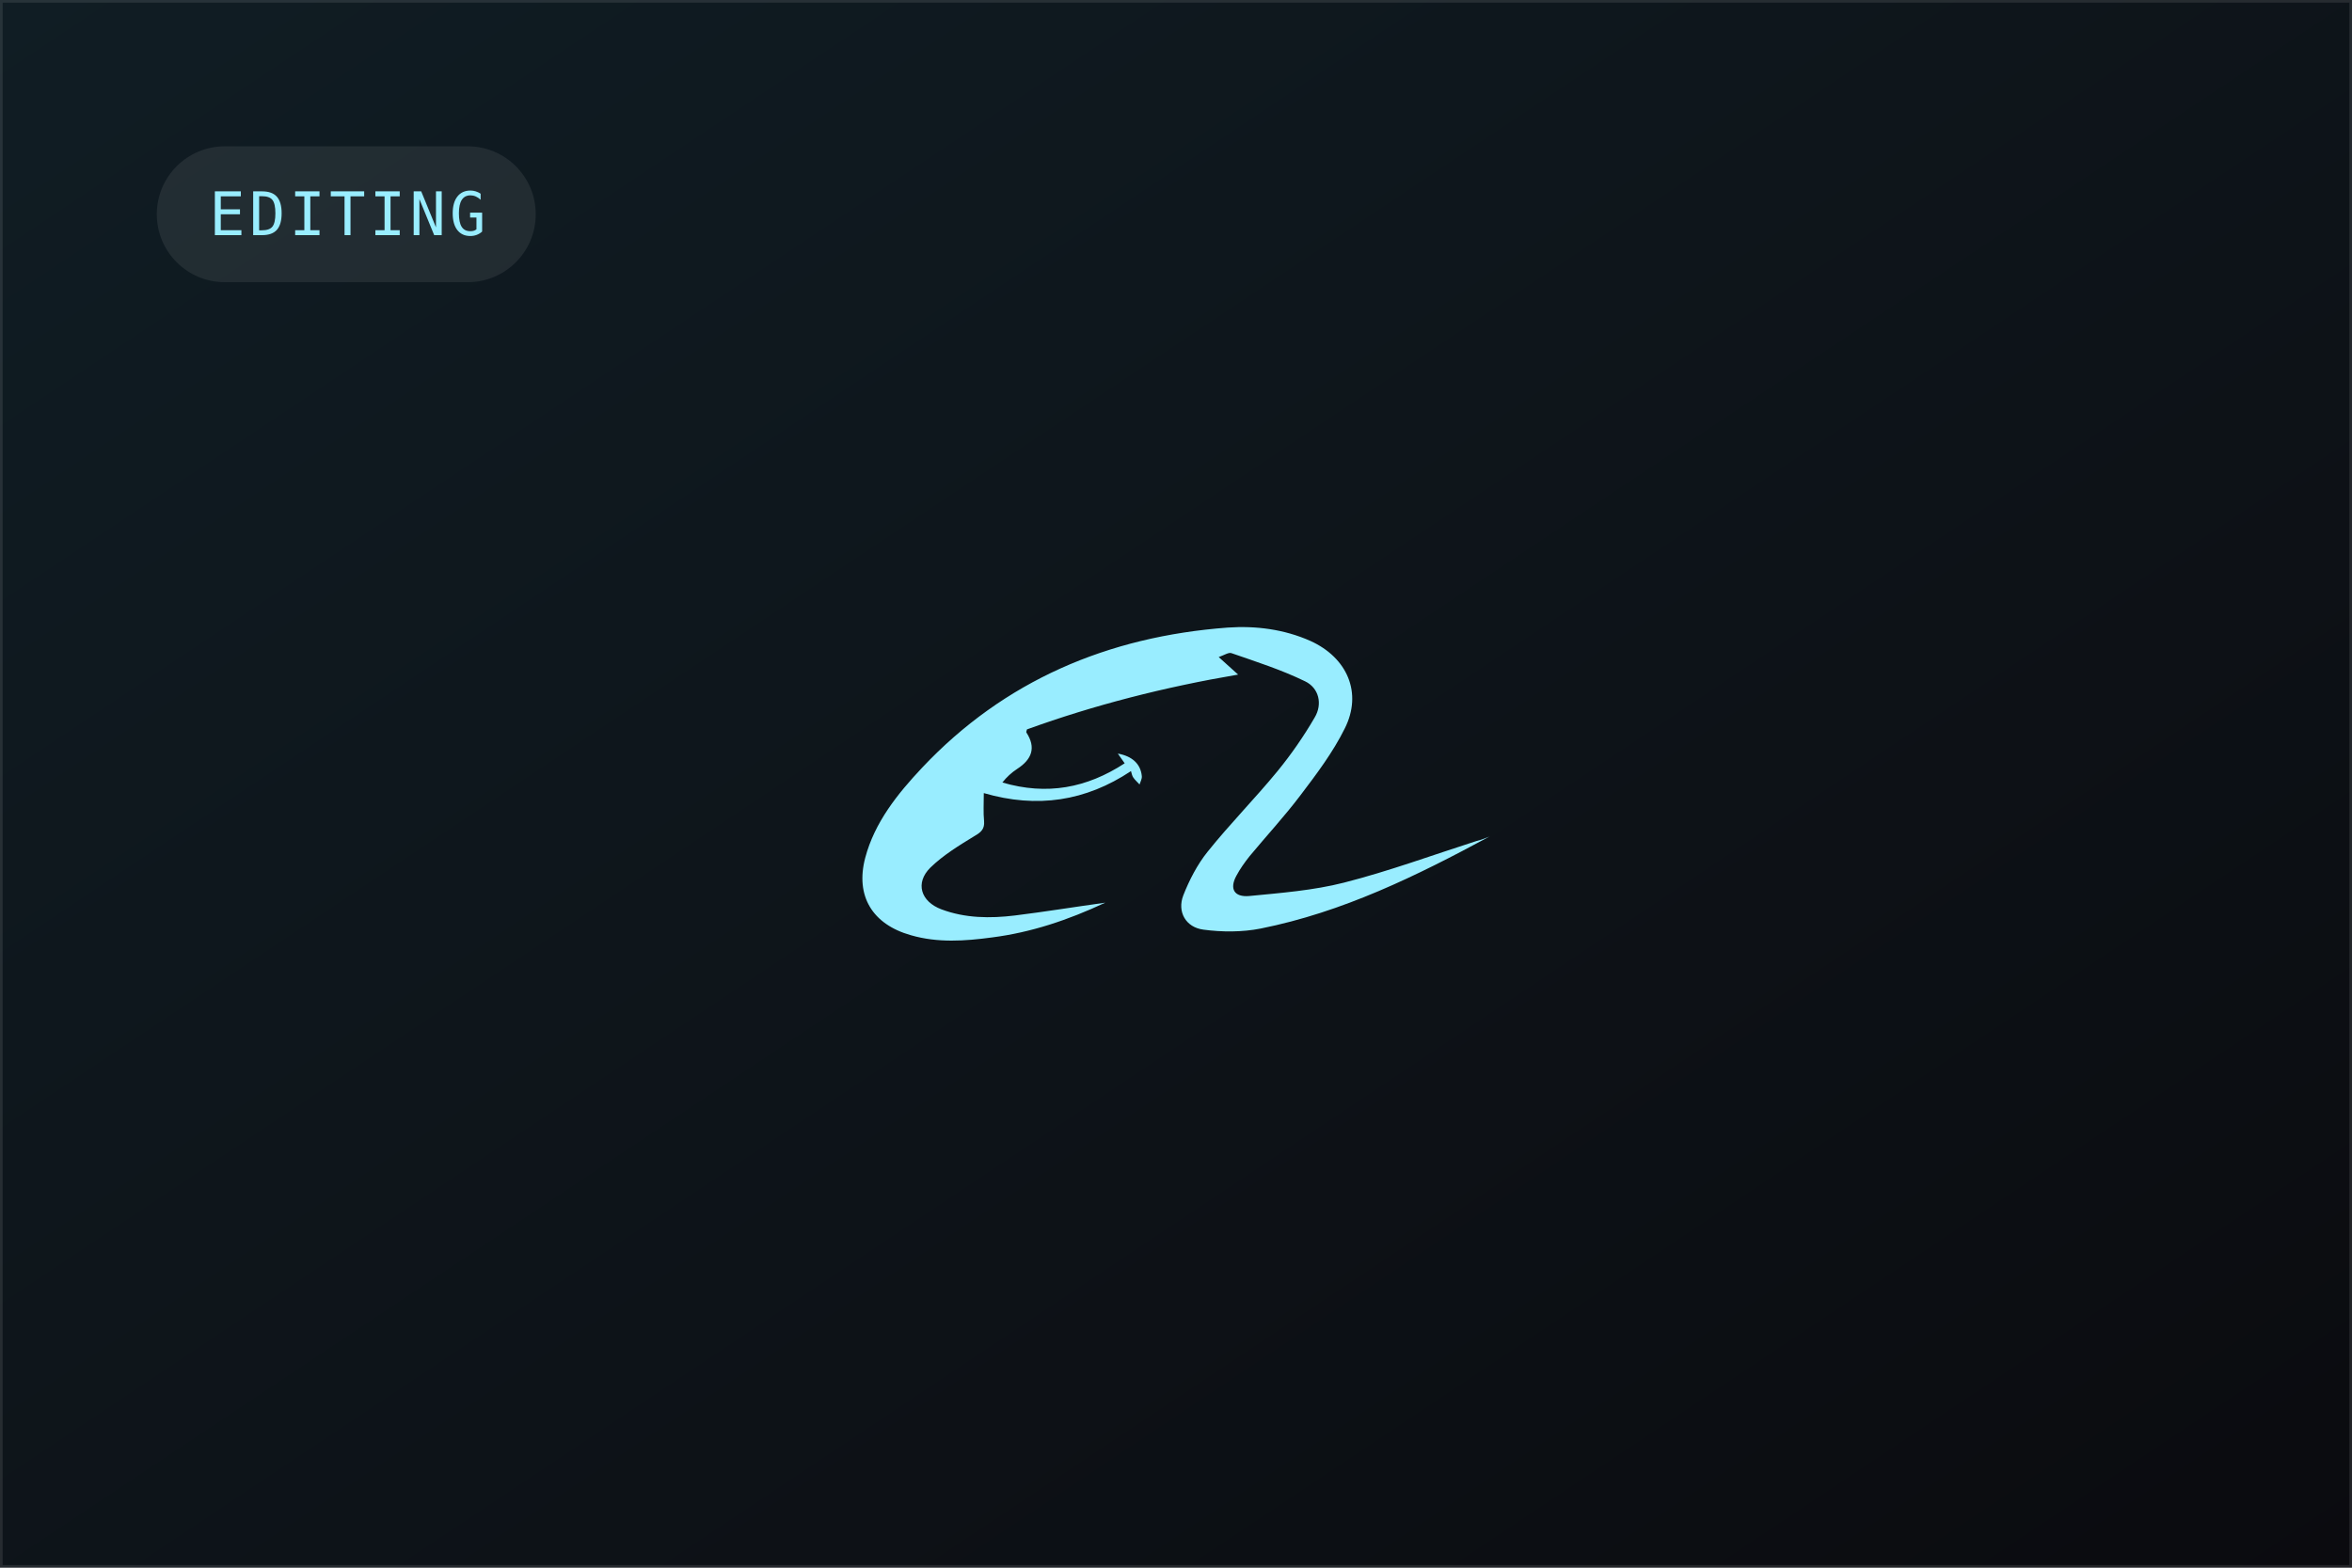
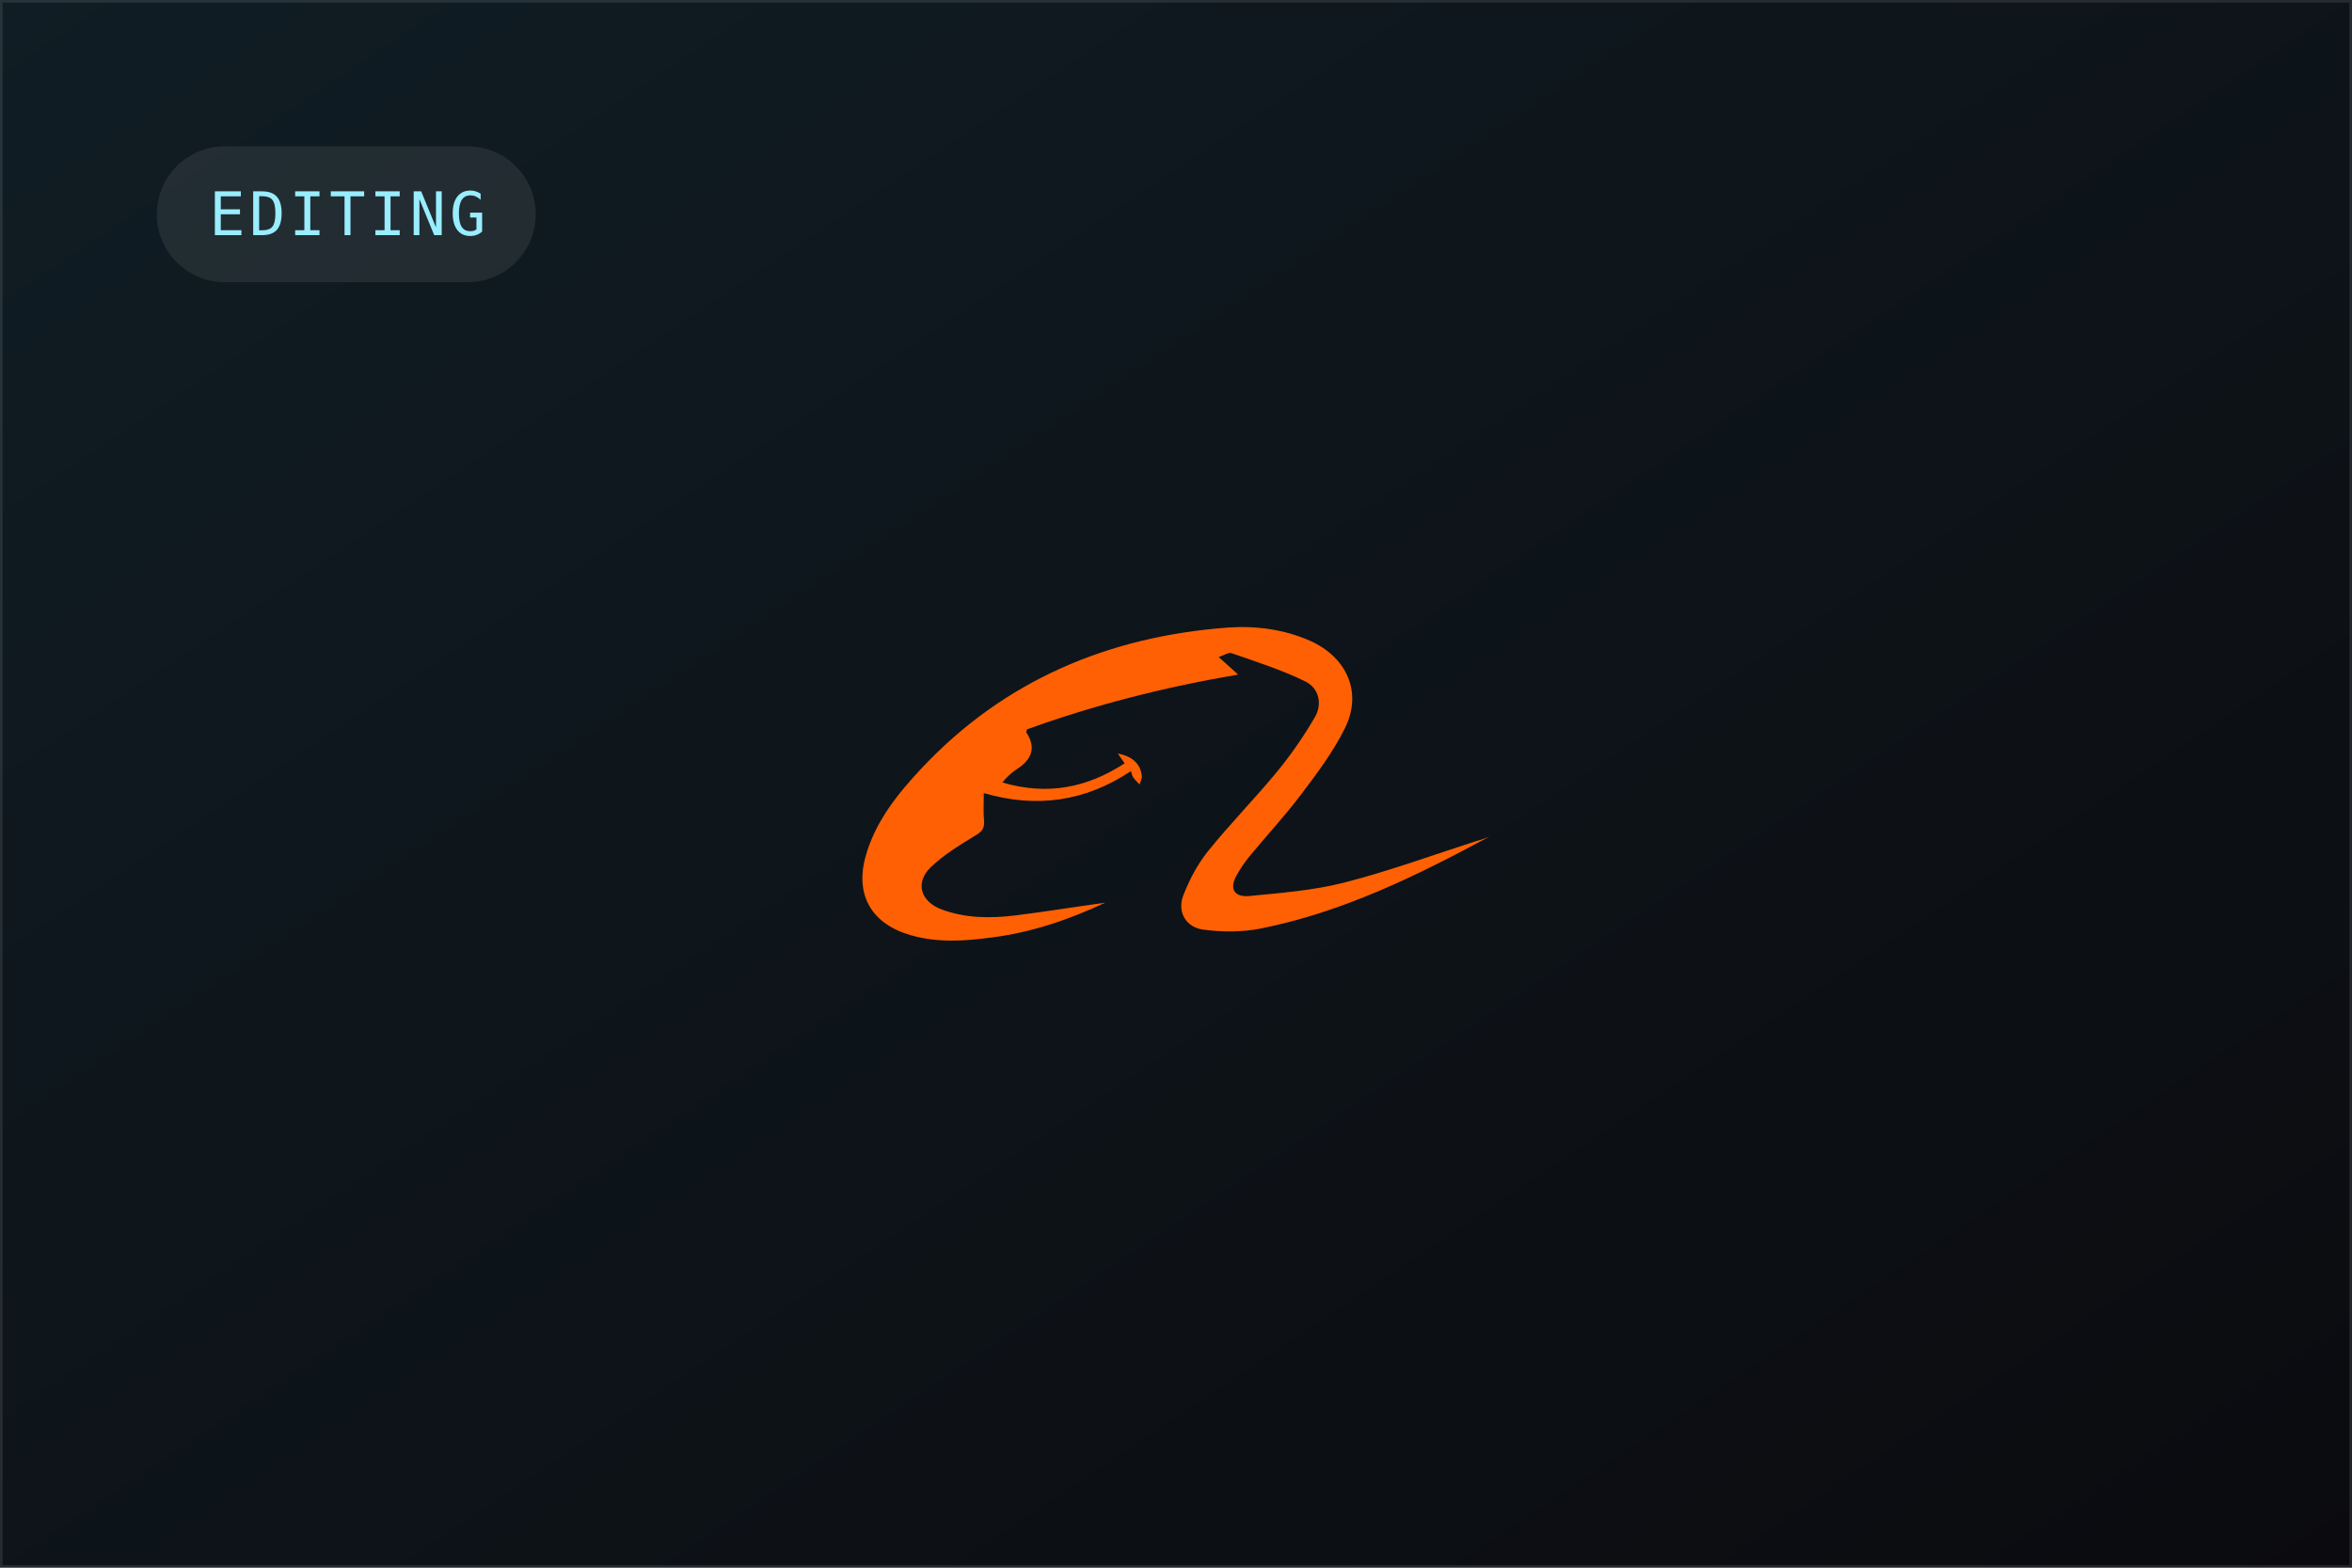
<svg xmlns="http://www.w3.org/2000/svg" width="900" height="600" viewBox="0 0 900 600" role="img" aria-label="Wan 2.7 Video Edit">
  <defs>
    <linearGradient id="bg" x1="0" y1="0" x2="1" y2="1">
      <stop offset="0" stop-color="#101d24" />
      <stop offset="1" stop-color="#0b0b0f" />
    </linearGradient>
  </defs>
  <rect width="900" height="600" fill="url(#bg)" />
  <rect x="0.5" y="0.5" width="899" height="599" fill="none" stroke="#ffffff" stroke-opacity="0.10" />
-   <svg x="330" y="180" width="240" height="240" viewBox="0 0 24 24" fill="#99edff">
-     <path d="M24 14.014c-2.8 1.512-5.62 2.896-8.759 3.524-.7.139-1.476.139-2.187.043-.678-.085-1.017-.682-.776-1.31.23-.585.536-1.181.93-1.671.852-1.065 1.814-2.034 2.678-3.088a15.75 15.75 0 001.422-2.054c.306-.511.164-1.129-.372-1.384-.897-.437-1.859-.745-2.81-1.075-.11-.043-.274.074-.492.149.273.244.47.425.743.67-2.821.48-5.49 1.16-8.08 2.098-.012.053-.033.095-.023.117.383.585.208 1.032-.35 1.394a2.365 2.365 0 00-.568.522c1.706.5 3.226.213 4.68-.735-.087-.127-.175-.244-.262-.372.546.096.874.394.918.862.011.107-.054.213-.087.32-.077-.086-.175-.17-.24-.267-.045-.064-.056-.138-.088-.245-1.728 1.15-3.587 1.438-5.632.842 0 .404-.022.745.011 1.075.022.287-.098.415-.36.564-.591.362-1.204.735-1.696 1.214-.59.585-.371 1.299.427 1.597.907.34 1.859.35 2.81.234 1.126-.139 2.23-.32 3.456-.49-1.433.67-2.844 1.14-4.33 1.33-1.04.14-2.078.214-3.106-.084-1.476-.415-2.133-1.501-1.75-2.96.361-1.363 1.236-2.449 2.176-3.45 3.139-3.332 7.108-5.024 11.7-5.365 1.072-.074 2.155.064 3.16.511 1.411.639 2.002 1.99 1.313 3.354-.448.905-1.072 1.735-1.695 2.555-.612.809-1.301 1.554-1.946 2.331-.186.234-.361.48-.503.745-.274.5-.088.83.492.778 1.213-.118 2.45-.213 3.62-.511 1.716-.437 3.389-1.054 5.084-1.597.175-.043.339-.107.492-.17z" />
+   <svg x="330" y="180" width="240" height="240" viewBox="0 0 24 24">
+     <path d="M24 14.014c-2.8 1.512-5.62 2.896-8.759 3.524-.7.139-1.476.139-2.187.043-.678-.085-1.017-.682-.776-1.31.23-.585.536-1.181.93-1.671.852-1.065 1.814-2.034 2.678-3.088a15.75 15.75 0 001.422-2.054c.306-.511.164-1.129-.372-1.384-.897-.437-1.859-.745-2.81-1.075-.11-.043-.274.074-.492.149.273.244.47.425.743.67-2.821.48-5.49 1.16-8.08 2.098-.012.053-.033.095-.023.117.383.585.208 1.032-.35 1.394a2.365 2.365 0 00-.568.522c1.706.5 3.226.213 4.68-.735-.087-.127-.175-.244-.262-.372.546.096.874.394.918.862.011.107-.054.213-.087.32-.077-.086-.175-.17-.24-.267-.045-.064-.056-.138-.088-.245-1.728 1.15-3.587 1.438-5.632.842 0 .404-.022.745.011 1.075.022.287-.098.415-.36.564-.591.362-1.204.735-1.696 1.214-.59.585-.371 1.299.427 1.597.907.34 1.859.35 2.81.234 1.126-.139 2.23-.32 3.456-.49-1.433.67-2.844 1.14-4.33 1.33-1.04.14-2.078.214-3.106-.084-1.476-.415-2.133-1.501-1.75-2.96.361-1.363 1.236-2.449 2.176-3.45 3.139-3.332 7.108-5.024 11.7-5.365 1.072-.074 2.155.064 3.16.511 1.411.639 2.002 1.99 1.313 3.354-.448.905-1.072 1.735-1.695 2.555-.612.809-1.301 1.554-1.946 2.331-.186.234-.361.48-.503.745-.274.5-.088.83.492.778 1.213-.118 2.45-.213 3.62-.511 1.716-.437 3.389-1.054 5.084-1.597.175-.043.339-.107.492-.17z" fill="#FF6003" fill-rule="evenodd" />
  </svg>
  <rect x="60" y="56" rx="26" height="52" width="145" fill="#ffffff" fill-opacity="0.08" />
  <text x="80" y="90" font-family="ui-monospace, 'SF Mono', monospace" font-size="23" fill="#99edff" letter-spacing="1.5">EDITING</text>
</svg>
